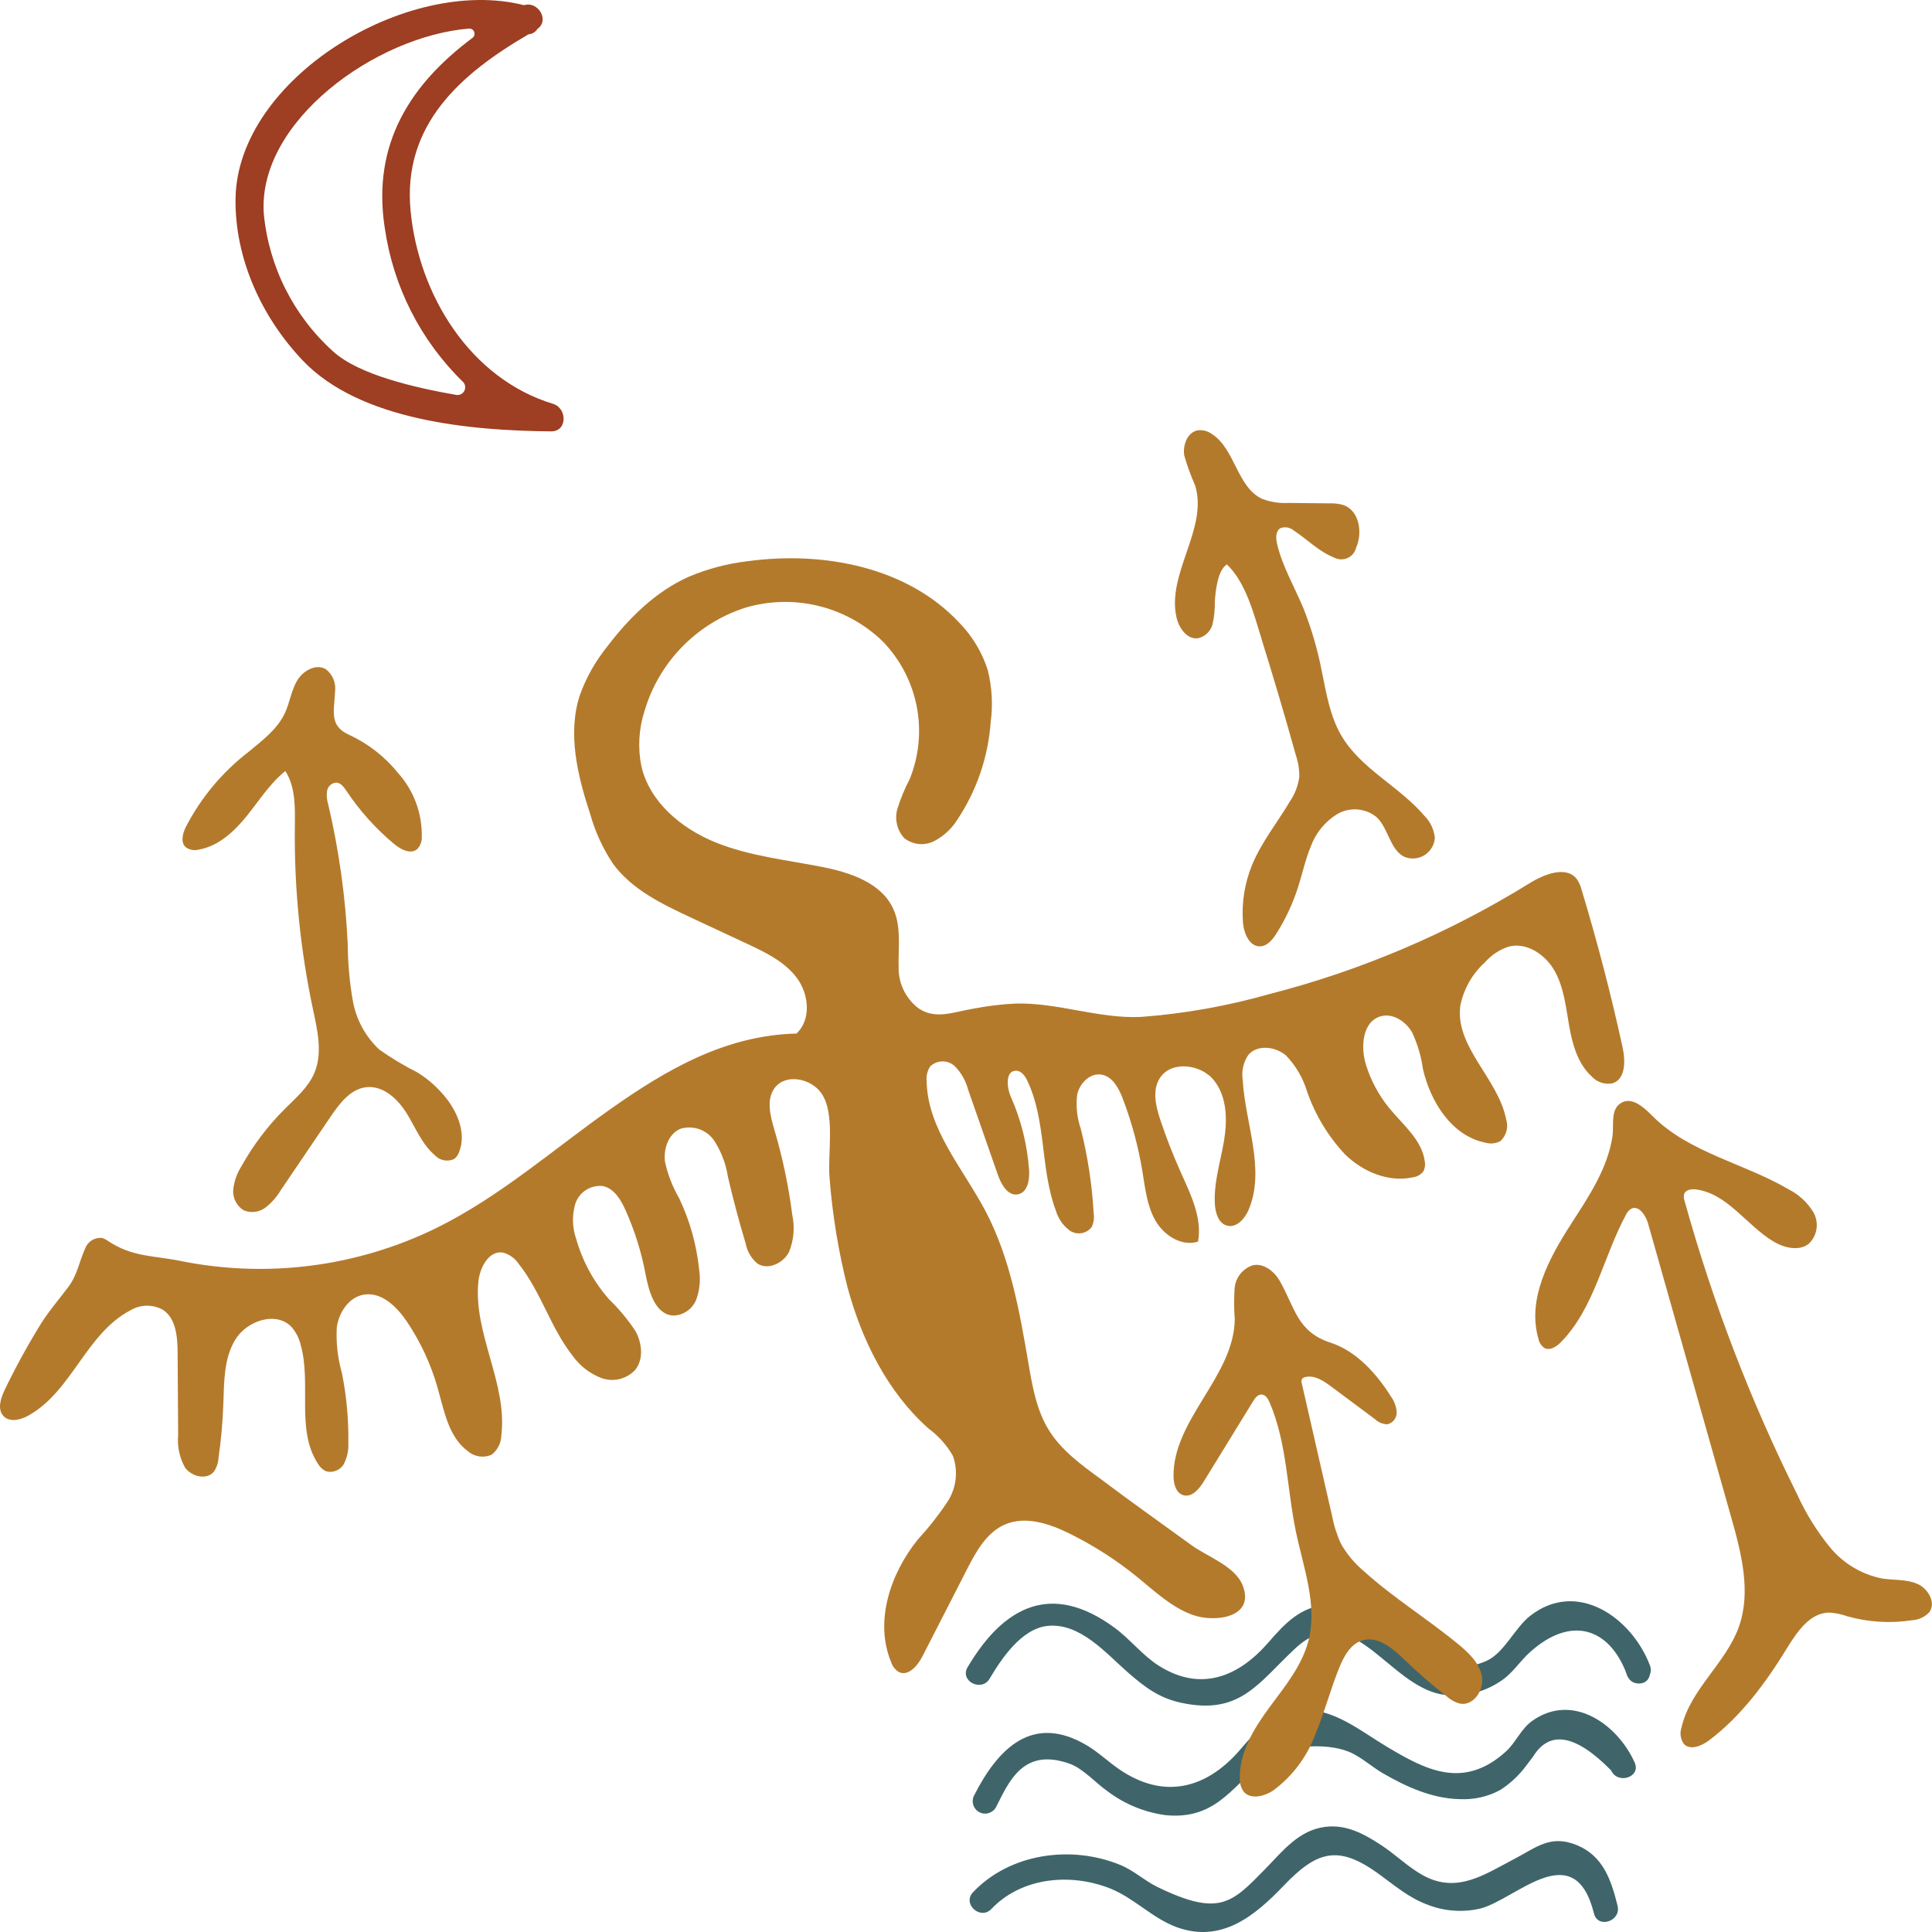
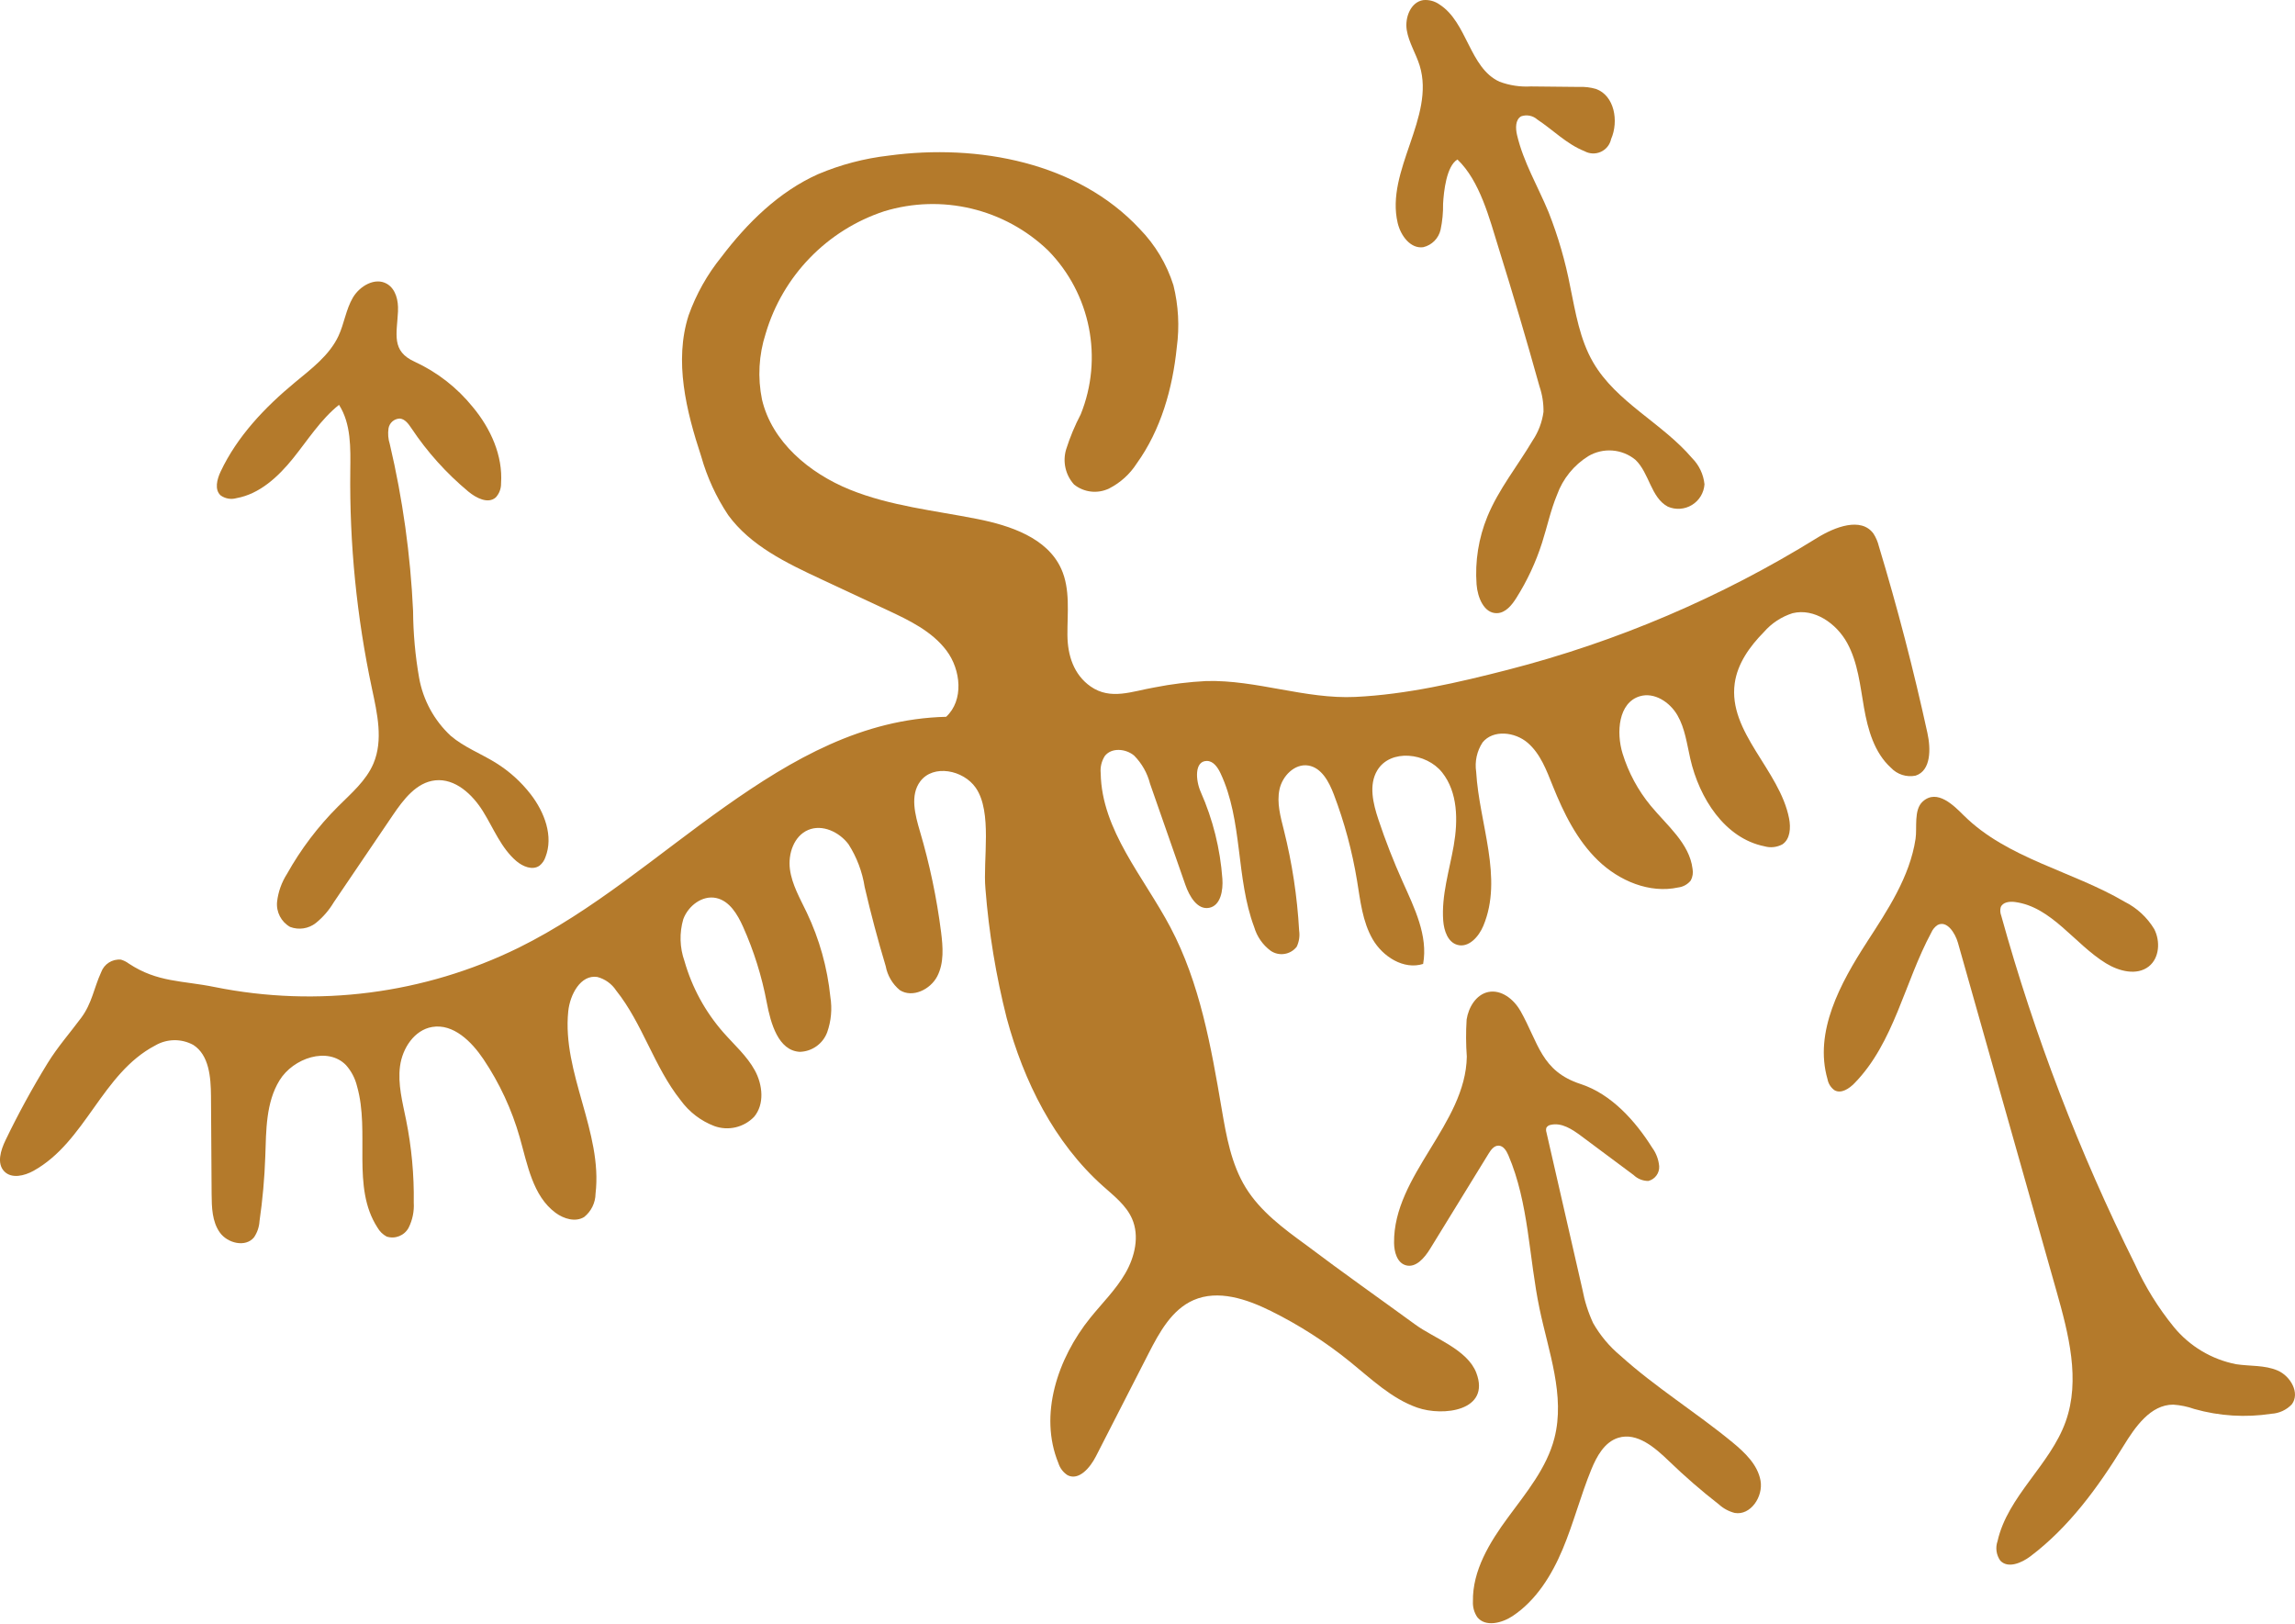
- <svg xmlns="http://www.w3.org/2000/svg" width="242.51" height="242.518" viewBox="0 0 242.51 242.518">
-   <g id="Group_81" data-name="Group 81" transform="translate(-733.435 -217)">
-     <g id="Group_739" data-name="Group 739" transform="translate(631.116 60.537)">
-       <path id="Path_10050" data-name="Path 10050" d="M384.993,371.391c-2.006,0-1.819,3.112.184,3.112S387,371.391,384.993,371.391Z" transform="translate(-77.131 -6.713)" fill="#3f656a" />
-       <path id="Path_10051" data-name="Path 10051" d="M294.374,359.312c-1.917,1.507-3.284,4.722-5.54,5.672-5.165,2.176-8.449-.64-12.018-3.514-2.3-1.855-4.7-3.7-7.826-3.552-3.4.161-5.4,2.36-7.471,4.737-3.748,4.311-8.491,6.235-13.762,2.886-2.041-1.3-3.59-3.333-5.546-4.766-7.88-5.785-13.876-2.728-18.434,4.97-1.023,1.73,1.75,3.155,2.768,1.435,1.466-2.475,3.989-6.275,7.258-6.621,4.1-.431,7.373,3.464,10.085,5.828,2.132,1.856,3.906,3.227,6.758,3.833,7.308,1.554,9.583-2.445,14.174-6.755,7.178-6.74,11.655,4.548,18.521,5.7a10.4,10.4,0,0,0,7.187-1.567c1.658-1.026,2.483-2.526,3.885-3.781,5.171-4.618,9.9-2.959,12.056,2.677.713,1.868,3.678.9,2.96-.979C307.131,359.482,300.255,354.686,294.374,359.312Z" transform="translate(0 0)" fill="#3f656a" />
-       <path id="Path_10052" data-name="Path 10052" d="M295.464,385.13c-1.458,1.026-2.078,2.734-3.357,3.889-5.347,4.826-10.111,2.243-14.888-.6-3.392-2.017-6.766-4.921-10.962-4.648-3.73.244-5.387,2.623-7.684,5.221-4.114,4.652-9.41,6.1-15.051,2.192-1.357-.939-2.55-2.094-3.974-2.942-6.781-4.04-11.148.281-14.2,6.32A1.56,1.56,0,0,0,228.115,396c1.658-3.277,3.434-7.532,9.245-5.47,1.7.6,3.32,2.467,4.8,3.487a15.522,15.522,0,0,0,7.243,2.971c6.014.58,8.116-3.16,12.034-6.607,2.53-2.227,7.972-2.538,10.912-1.378,1.518.6,2.9,1.892,4.311,2.711,2.933,1.706,6.216,3.2,9.677,3.263a9.6,9.6,0,0,0,5.133-1.179,12.532,12.532,0,0,0,2.944-2.68q.553-.728,1.106-1.45,3.115-5.1,9.813,1.7c.812,1.813,3.782.857,2.961-.979C306.146,385.589,300.519,381.573,295.464,385.13Z" transform="translate(-0.777 -12.674)" fill="#3f656a" />
-       <path id="Path_10053" data-name="Path 10053" d="M300.717,414.383c-3.331-1.377-5.094.289-7.936,1.768-3.626,1.885-7.055,4.314-11.248,2.09-1.959-1.036-3.559-2.677-5.411-3.88-2.131-1.387-4.3-2.59-6.941-2.286-3.381.392-5.4,3.06-7.612,5.316-4.166,4.25-5.725,6.022-13.527,2.232-1.62-.787-2.936-2.059-4.645-2.759-6.183-2.538-13.864-1.45-18.489,3.425-1.384,1.458.926,3.553,2.307,2.1,3.781-3.983,9.92-4.538,14.871-2.586,3.062,1.207,5.354,3.786,8.444,4.893,5.556,1.991,9.722-1.408,13.345-5.2,4.158-4.351,6.819-5.2,11.854-1.583,1.98,1.422,3.779,3.012,6.092,3.885a11.176,11.176,0,0,0,6.752.542c4.458-1.114,11.82-9.26,14.282.622.485,1.946,3.444.961,2.96-.979C305.013,418.751,304.011,415.743,300.717,414.383Z" transform="translate(-0.448 -26.3)" fill="#3f656a" />
-     </g>
-     <g id="Group_879" data-name="Group 879" transform="translate(657.466 37.977)">
-       <path id="Path_10165" data-name="Path 10165" d="M138.612,292.591a3.041,3.041,0,0,0-1.162-2.849c-1.245-.729-2.879.214-3.607,1.46s-.91,2.737-1.519,4.046c-.955,2.05-2.856,3.462-4.6,4.906a28.284,28.284,0,0,0-7.86,9.436c-.382.809-.658,1.892,0,2.5a1.949,1.949,0,0,0,1.676.3c2.452-.438,4.417-2.264,5.981-4.2s2.913-4.1,4.856-5.657c1.287,2.011,1.22,4.568,1.192,6.957a104.546,104.546,0,0,0,2.29,23.018c.563,2.63,1.208,5.45.161,7.925-.77,1.815-2.337,3.142-3.733,4.535a32.477,32.477,0,0,0-5.4,7.134,6.907,6.907,0,0,0-1.048,2.953,2.745,2.745,0,0,0,1.373,2.647,2.79,2.79,0,0,0,2.731-.416,8.2,8.2,0,0,0,1.886-2.179l6.243-9.21c1.122-1.653,2.493-3.465,4.477-3.68,2.106-.228,3.933,1.475,5.052,3.274s1.91,3.874,3.522,5.252a2.1,2.1,0,0,0,2.452.486,1.921,1.921,0,0,0,.617-.883c.88-2.215-.093-4.766-1.55-6.654a13.974,13.974,0,0,0-3.681-3.322,37.289,37.289,0,0,1-4.778-2.863,11.015,11.015,0,0,1-3.336-6.131,42.541,42.541,0,0,1-.637-7.067,96.532,96.532,0,0,0-2.457-17.613,3.7,3.7,0,0,1-.135-1.686,1.243,1.243,0,0,1,1.188-1.023c.552.047.923.566,1.231,1.027a31.247,31.247,0,0,0,6,6.68c.834.7,2.1,1.346,2.91.625a2.125,2.125,0,0,0,.556-1.482,11.653,11.653,0,0,0-2.982-8.061,17.073,17.073,0,0,0-6.124-4.782c-2.534-1.133-1.9-2.928-1.78-5.394" transform="translate(-20.589 -26.724)" fill="#b47a2b" />
-       <path id="Path_10166" data-name="Path 10166" d="M366.836,259.183q2.279,7.294,4.331,14.657a7.993,7.993,0,0,1,.426,2.705,7.143,7.143,0,0,1-1.156,3.04c-1.589,2.684-3.592,5.143-4.776,8.029a15.852,15.852,0,0,0-1.14,7.165c.1,1.377.795,3.091,2.175,3.034.9-.036,1.547-.847,2.027-1.605a25.373,25.373,0,0,0,2.716-5.823c.544-1.693.908-3.447,1.591-5.09a8.01,8.01,0,0,1,3.3-4.069,4.353,4.353,0,0,1,4.974.376c1.486,1.4,1.634,4.006,3.439,4.959a2.775,2.775,0,0,0,3.867-2.36,4.562,4.562,0,0,0-1.309-2.771c-3.161-3.712-8.013-5.9-10.457-10.122-1.4-2.411-1.853-5.233-2.415-7.963a43.975,43.975,0,0,0-2.291-7.9c-1.126-2.722-2.668-5.3-3.336-8.164-.163-.7-.189-1.618.445-1.971a1.725,1.725,0,0,1,1.705.344c1.673,1.1,3.114,2.606,4.979,3.341a1.923,1.923,0,0,0,2.615-.745,1.9,1.9,0,0,0,.2-.534c.826-1.9.35-4.6-1.6-5.294a5.435,5.435,0,0,0-1.765-.214l-5.109-.053a8.137,8.137,0,0,1-3.319-.5c-3.186-1.455-3.388-6.256-6.332-8.154a2.554,2.554,0,0,0-1.721-.468c-1.325.2-1.959,1.835-1.749,3.159a29.1,29.1,0,0,0,1.369,3.773c1.66,5.438-3.633,11.082-2.327,16.616.312,1.327,1.347,2.747,2.7,2.561a2.46,2.46,0,0,0,1.836-1.853,12.3,12.3,0,0,0,.262-2.742c.075-1.28.35-3.963,1.515-4.673,2.382,2.26,3.392,6.273,4.341,9.311" transform="translate(-132.528 0)" fill="#b47a2b" />
-       <path id="Path_10167" data-name="Path 10167" d="M446.435,408.21c-2.828,4.364-5.622,9.518-4.175,14.513a1.831,1.831,0,0,0,.75,1.168c.706.382,1.544-.18,2.1-.756,4.184-4.287,5.274-10.642,8.115-15.917a1.81,1.81,0,0,1,.664-.794c.97-.514,1.848.82,2.147,1.876l10.418,36.82c1.276,4.507,2.543,9.371.965,13.782-1.641,4.588-6.121,7.867-7.194,12.621a2.274,2.274,0,0,0,.283,2.059c.8.872,2.252.259,3.2-.457,4.066-3.075,7.135-7.278,9.8-11.62,1.258-2.045,2.878-4.4,5.28-4.4a8.314,8.314,0,0,1,2.232.462,19.192,19.192,0,0,0,8.136.5,3.216,3.216,0,0,0,2.16-.993c.9-1.187-.127-2.985-1.494-3.576s-2.925-.44-4.4-.668a11.329,11.329,0,0,1-6.576-3.934,30.451,30.451,0,0,1-4.106-6.629,206.013,206.013,0,0,1-14.131-36.837,1.435,1.435,0,0,1-.055-.876c.2-.541.922-.638,1.495-.562,3.89.5,6.287,4.429,9.631,6.481,1.376.844,3.264,1.329,4.529.327a3.248,3.248,0,0,0,.57-3.944,7.675,7.675,0,0,0-3.129-2.889c-5.57-3.267-12.4-4.561-16.983-9.106-1.026-1.017-2.814-2.868-4.346-1.488-.977.877-.583,2.775-.763,3.948-.605,4.018-2.967,7.554-5.131,10.893" transform="translate(-173.179 -75.66)" fill="#b47a2b" />
-       <path id="Path_10168" data-name="Path 10168" d="M368.987,433.968c-.689-1.217-2.018-2.259-3.386-1.972a3.347,3.347,0,0,0-2.282,2.9,28.723,28.723,0,0,0,.019,3.925c-.116,7.141-7.768,12.543-7.688,19.683.01.949.314,2.081,1.22,2.356,1.07.325,2-.77,2.582-1.721l6.19-10.072c.245-.4.576-.85,1.048-.841.509.007.832.536,1.029,1,2.183,5.089,2.166,10.82,3.3,16.238.949,4.536,2.725,9.177,1.569,13.665-.814,3.16-2.978,5.761-4.913,8.389s-3.756,5.606-3.7,8.867a2.714,2.714,0,0,0,.455,1.653c.85,1.079,2.593.648,3.739-.111a15.37,15.37,0,0,0,5.289-7.066c1.153-2.751,1.9-5.664,3.03-8.426.574-1.4,1.4-2.9,2.849-3.344,1.98-.608,3.876,1.034,5.365,2.475a65.823,65.823,0,0,0,5.264,4.565,3.943,3.943,0,0,0,1.671.9c1.683.294,3.031-1.731,2.728-3.412s-1.645-2.96-2.964-4.048c-3.852-3.172-8.135-5.808-11.837-9.154a12.6,12.6,0,0,1-2.886-3.444,14.92,14.92,0,0,1-1.129-3.54l-3.8-16.623a.756.756,0,0,1,0-.488.643.643,0,0,1,.457-.294c1.153-.269,2.274.478,3.226,1.186l5.525,4.115a2.257,2.257,0,0,0,1.555.629,1.512,1.512,0,0,0,1.151-1.556,3.876,3.876,0,0,0-.737-1.957c-1.776-2.827-4.321-5.671-7.553-6.725-4.2-1.369-4.437-4.316-6.385-7.759" transform="translate(-132.374 -94.151)" fill="#b47a2b" />
-       <path id="Path_10169" data-name="Path 10169" d="M188.762,314.586c-.014-2.37.322-4.86-.658-7.016-1.479-3.262-5.373-4.567-8.887-5.263-4.521-.895-9.177-1.366-13.447-3.1s-8.232-5.036-9.284-9.524a13.718,13.718,0,0,1,.387-6.955A19.392,19.392,0,0,1,169.388,269.8a17.6,17.6,0,0,1,17.341,4.141,16.121,16.121,0,0,1,3.44,17.312,22.775,22.775,0,0,0-1.537,3.689,3.874,3.874,0,0,0,.835,3.727,3.489,3.489,0,0,0,3.716.41,7.515,7.515,0,0,0,2.9-2.628,25.315,25.315,0,0,0,4.238-12.284,17.452,17.452,0,0,0-.355-6.554,14.974,14.974,0,0,0-3.573-5.965c-6.523-7-17.029-9.016-26.511-7.736a27.056,27.056,0,0,0-7.469,1.963c-4.138,1.854-7.481,5.146-10.221,8.76a21.048,21.048,0,0,0-3.453,6.148c-1.554,4.835-.261,10.09,1.326,14.914a21.951,21.951,0,0,0,2.852,6.2c2.37,3.243,6.167,5.067,9.806,6.765l6.99,3.263c2.319,1.082,4.733,2.24,6.27,4.286s1.842,5.261-.035,7c-8.815.214-16.172,4.413-23.373,9.5s-13.9,11-21.808,14.9a50.322,50.322,0,0,1-32.121,4.148c-3.38-.693-6.036-.471-9.063-2.476a2.641,2.641,0,0,0-.831-.418,2.027,2.027,0,0,0-2.094,1.333c-.777,1.7-.955,3.268-2.107,4.814-1.2,1.611-2.494,3.077-3.557,4.806a90.94,90.94,0,0,0-4.435,8.12c-.514,1.067-.959,2.478-.123,3.317.777.781,2.11.458,3.073-.076,5.524-3.068,7.215-10.286,12.859-13.243a4.084,4.084,0,0,1,4.036-.056c1.661,1.074,1.848,3.392,1.861,5.374q.032,5.184.067,10.37a7,7,0,0,0,.865,4.067c.816,1.149,2.726,1.607,3.616.518a3.4,3.4,0,0,0,.581-1.7,63,63,0,0,0,.611-6.831c.1-2.767.057-5.707,1.51-8.063s5.09-3.583,7.021-1.6a5.177,5.177,0,0,1,1.16,2.215c1.408,4.9-.61,10.678,2.163,14.95a2.439,2.439,0,0,0,.972.952,1.954,1.954,0,0,0,2.322-.934,5.235,5.235,0,0,0,.541-2.649,41.15,41.15,0,0,0-.812-8.747,17.448,17.448,0,0,1-.64-5.675c.252-1.9,1.511-3.824,3.4-4.142,2.229-.376,4.158,1.533,5.419,3.409a29.119,29.119,0,0,1,3.83,8.253c.824,2.893,1.374,6.2,3.8,7.981a2.8,2.8,0,0,0,3.013.437,3.211,3.211,0,0,0,1.2-2.463c.77-6.493-3.548-12.764-2.884-19.269.181-1.77,1.313-3.9,3.072-3.631a3.418,3.418,0,0,1,1.994,1.432c2.8,3.505,4.01,8.071,6.805,11.579a7.846,7.846,0,0,0,3.574,2.742,3.964,3.964,0,0,0,4.2-.979c1.119-1.331.913-3.378.079-4.905a23.586,23.586,0,0,0-3.322-4,19.549,19.549,0,0,1-4.117-7.551,7.211,7.211,0,0,1-.122-4.435,3.259,3.259,0,0,1,3.486-2.225c1.4.307,2.235,1.718,2.822,3.025a35.775,35.775,0,0,1,2.508,8.008c.42,2.23,1.224,5.093,3.489,5.219a3.179,3.179,0,0,0,2.9-2.064,7.6,7.6,0,0,0,.336-3.736,27.134,27.134,0,0,0-2.5-8.921,15.8,15.8,0,0,1-1.777-4.569c-.216-1.628.419-3.516,1.932-4.155a3.794,3.794,0,0,1,4.258,1.512,11.751,11.751,0,0,1,1.709,4.522q.975,4.209,2.222,8.354a4.321,4.321,0,0,0,1.485,2.534c1.333.862,3.236-.052,3.964-1.463a7.982,7.982,0,0,0,.4-4.668,67.685,67.685,0,0,0-2.235-10.644c-.52-1.756-1.064-3.816.034-5.281,1.377-1.837,4.551-1.21,5.861.674,1.788,2.57.746,7.637,1.028,10.682a81.309,81.309,0,0,0,2.247,13.662c1.8,6.671,5.006,13.134,10.16,17.736a10.977,10.977,0,0,1,3.083,3.458,6.536,6.536,0,0,1-.7,5.753,38.95,38.95,0,0,1-3.713,4.723c-3.451,4.282-5.46,10.265-3.368,15.352a2.326,2.326,0,0,0,.98,1.281c1.193.594,2.372-.8,2.98-1.991l5.573-10.889c1.142-2.231,2.452-4.623,4.745-5.626,2.6-1.136,5.618-.115,8.163,1.145a45.108,45.108,0,0,1,8.4,5.384c2.231,1.808,4.366,3.874,7.075,4.827,2.748.965,7.786.343,6.244-3.681-.942-2.465-4.457-3.644-6.43-5.082-3.846-2.8-7.747-5.547-11.545-8.415-2.387-1.738-4.837-3.546-6.387-6.062-1.532-2.487-2.051-5.447-2.541-8.328-1.121-6.577-2.3-13.277-5.414-19.177-2.816-5.334-7.271-10.255-7.37-16.287a2.867,2.867,0,0,1,.431-1.816,2.235,2.235,0,0,1,3.1-.049,6.5,6.5,0,0,1,1.684,2.975l3.733,10.684c.422,1.208,1.268,2.678,2.523,2.428,1.208-.242,1.476-1.84,1.388-3.07a27.557,27.557,0,0,0-2.288-9.171c-.54-1.22-.687-3.277.648-3.277.684,0,1.149.68,1.441,1.3,2.375,5.041,1.6,11.055,3.564,16.272a4.78,4.78,0,0,0,1.74,2.493,2.033,2.033,0,0,0,2.749-.43,2.965,2.965,0,0,0,.256-1.713,56.483,56.483,0,0,0-1.612-10.607,9.664,9.664,0,0,1-.464-4.3c.3-1.424,1.606-2.758,3.044-2.527,1.4.227,2.184,1.71,2.691,3.039a47.144,47.144,0,0,1,2.46,9.13c.348,2.115.571,4.318,1.644,6.177s3.293,3.266,5.337,2.619c.54-2.985-.92-5.92-2.162-8.688a70.3,70.3,0,0,1-2.563-6.565c-.566-1.7-1.043-3.665-.119-5.2,1.384-2.3,5.185-1.88,6.852.223s1.686,5.07,1.228,7.716-1.313,5.271-1.113,7.948c.08,1.049.48,2.264,1.49,2.553,1.2.344,2.269-.86,2.749-2.009,2.122-5.079-.436-10.784-.758-16.28a4.447,4.447,0,0,1,.68-3.1c1.119-1.374,3.423-1.111,4.766.045a11.185,11.185,0,0,1,2.646,4.547,22.165,22.165,0,0,0,4.792,7.9c2.232,2.154,5.439,3.5,8.469,2.843a2,2,0,0,0,1.32-.741,1.876,1.876,0,0,0,.187-1.236c-.33-2.692-2.7-4.574-4.424-6.669a16.129,16.129,0,0,1-2.967-5.51c-.691-2.245-.432-5.374,1.818-6.049,1.534-.462,3.177.618,3.979,2.006a16.089,16.089,0,0,1,1.359,4.592c.952,4.169,3.643,8.412,7.833,9.254a2.53,2.53,0,0,0,1.9-.2,2.63,2.63,0,0,0,.709-2.741c-1-5.119-6.459-9.1-5.745-14.272a9.986,9.986,0,0,1,3.083-5.42,6.7,6.7,0,0,1,3.029-1.988c2.295-.565,4.651,1.081,5.779,3.158s1.364,4.5,1.773,6.825,1.092,4.761,2.843,6.346a2.81,2.81,0,0,0,2.611.837c1.637-.53,1.615-2.832,1.247-4.512q-2.178-9.967-5.134-19.742a4.361,4.361,0,0,0-.568-1.322c-1.3-1.78-4.084-.706-5.958.456a117.677,117.677,0,0,1-32.693,13.929,81,81,0,0,1-16.087,2.861c-5.318.25-10.445-1.819-15.763-1.679a38.041,38.041,0,0,0-5.447.671c-2.39.411-4.654,1.379-6.768-.1a6.34,6.34,0,0,1-2.45-5.41" transform="translate(0 -14.45)" fill="#b47a2b" />
-     </g>
-     <g id="Group_834" data-name="Group 834" transform="translate(485.931 -143.245)">
-       <g id="Group_833" data-name="Group 833" transform="translate(277.069 360.245)">
-         <path id="Path_10164" data-name="Path 10164" d="M277.071,385.175c-.105,7.535,3.279,14.885,8.414,20.3,7.2,7.586,21.148,8.835,31.189,8.918,2.091.016,2.03-2.911.26-3.452-10.436-3.172-16.871-13.684-17.889-24.2-1.053-10.861,6.331-17.25,14.8-22.191a1.409,1.409,0,0,0,1.113-.666c1.577-1.1.071-3.54-1.675-2.988C298.54,357.15,277.282,370.164,277.071,385.175Zm18.741,3.726a33.577,33.577,0,0,0,9.775,19.247.968.968,0,0,1-.817,1.668c-5.166-.9-12.2-2.516-15.412-5.423a26.653,26.653,0,0,1-8.742-17.333c-.793-11.549,14-22.26,25.762-23.229a.652.652,0,0,1,.426,1.177c-7.642,5.708-12.669,13.181-10.995,23.892Z" transform="translate(-277.069 -360.245)" fill="#9e3e22" />
-       </g>
+ <svg xmlns="http://www.w3.org/2000/svg" width="328.732" height="232.5" viewBox="0 0 328.732 232.5">
+   <g id="Group_96" data-name="Group 96" transform="translate(-733.435 -271)">
+     <g id="Group_879" data-name="Group 879" transform="translate(733.435 271)">
+       <path id="Path_10165" data-name="Path 10165" d="M145.418,293.694c.072-1.461-.312-3.122-1.576-3.862-1.687-.989-3.9.29-4.889,1.979s-1.233,3.71-2.059,5.484c-1.3,2.779-3.871,4.693-6.231,6.65-4.309,3.568-8.274,7.727-10.655,12.791-.518,1.1-.892,2.565,0,3.391a2.642,2.642,0,0,0,2.272.4c3.324-.593,5.988-3.069,8.108-5.7s3.948-5.556,6.583-7.668c1.745,2.727,1.654,6.191,1.616,9.43a141.714,141.714,0,0,0,3.1,31.2c.763,3.565,1.638,7.388.218,10.742-1.044,2.46-3.168,4.259-5.061,6.148a44.021,44.021,0,0,0-7.325,9.671,9.362,9.362,0,0,0-1.42,4,3.72,3.72,0,0,0,1.861,3.588,3.782,3.782,0,0,0,3.7-.564,11.117,11.117,0,0,0,2.556-2.954l8.463-12.485c1.521-2.24,3.379-4.7,6.069-4.988,2.854-.309,5.332,2,6.848,4.439s2.59,5.252,4.774,7.119c.929.792,2.333,1.371,3.324.658a2.6,2.6,0,0,0,.837-1.2c1.193-3-.126-6.46-2.1-9.019a18.942,18.942,0,0,0-4.989-4.5c-2.14-1.332-4.559-2.243-6.477-3.881a14.931,14.931,0,0,1-4.521-8.311,57.664,57.664,0,0,1-.864-9.58,130.855,130.855,0,0,0-3.331-23.875,5.018,5.018,0,0,1-.183-2.285,1.685,1.685,0,0,1,1.61-1.387c.748.064,1.252.767,1.669,1.392a42.355,42.355,0,0,0,8.138,9.054c1.13.942,2.846,1.824,3.945.848a2.88,2.88,0,0,0,.754-2.009c.278-3.972-1.494-7.87-4.042-10.927a23.142,23.142,0,0,0-8.3-6.482c-3.435-1.536-2.576-3.969-2.413-7.312" transform="translate(-88.412 -249.174)" fill="#b47a2b" />
+       <path id="Path_10166" data-name="Path 10166" d="M370.7,268.483q3.089,9.887,5.87,19.868a10.838,10.838,0,0,1,.578,3.667,9.682,9.682,0,0,1-1.567,4.121c-2.154,3.638-4.869,6.972-6.473,10.884a21.486,21.486,0,0,0-1.545,9.712c.14,1.867,1.077,4.189,2.948,4.113,1.217-.049,2.1-1.149,2.747-2.176a34.4,34.4,0,0,0,3.681-7.894c.737-2.3,1.231-4.673,2.156-6.9a10.857,10.857,0,0,1,4.467-5.516,5.9,5.9,0,0,1,6.742.51c2.014,1.9,2.215,5.43,4.662,6.723a3.761,3.761,0,0,0,5.242-3.2,6.184,6.184,0,0,0-1.775-3.756c-4.284-5.031-10.862-8-14.175-13.72-1.9-3.268-2.512-7.094-3.274-10.794a59.608,59.608,0,0,0-3.105-10.708c-1.526-3.69-3.617-7.181-4.522-11.066-.221-.955-.256-2.193.6-2.672a2.339,2.339,0,0,1,2.312.466c2.268,1.5,4.222,3.533,6.749,4.529a2.605,2.605,0,0,0,3.816-1.734c1.12-2.572.474-6.235-2.169-7.176a7.368,7.368,0,0,0-2.393-.29l-6.925-.071a11.029,11.029,0,0,1-4.5-.678c-4.319-1.973-4.592-8.48-8.583-11.053a3.463,3.463,0,0,0-2.333-.634c-1.8.269-2.656,2.487-2.37,4.282s1.325,3.378,1.856,5.115c2.25,7.372-4.924,15.022-3.155,22.524.423,1.8,1.826,3.724,3.659,3.471a3.334,3.334,0,0,0,2.489-2.512,16.665,16.665,0,0,0,.355-3.717c.1-1.735.474-5.373,2.054-6.335,3.229,3.063,4.6,8.5,5.884,12.621" transform="translate(-156.061 -233.023)" fill="#b47a2b" />
+       <path id="Path_10167" data-name="Path 10167" d="M448.06,413.661c-3.833,5.915-7.622,12.9-5.659,19.673a2.482,2.482,0,0,0,1.016,1.583c.957.518,2.093-.243,2.851-1.025,5.671-5.812,7.15-14.426,11-21.577a2.453,2.453,0,0,1,.9-1.077c1.314-.7,2.5,1.112,2.911,2.542L475.2,463.692c1.729,6.11,3.448,12.7,1.308,18.682-2.225,6.219-8.3,10.665-9.752,17.108a3.082,3.082,0,0,0,.383,2.792c1.09,1.182,3.053.351,4.334-.619,5.512-4.168,9.671-9.866,13.29-15.751,1.7-2.772,3.9-5.968,7.157-5.965a11.268,11.268,0,0,1,3.025.627,26.016,26.016,0,0,0,11.029.68A4.36,4.36,0,0,0,508.9,479.9c1.217-1.609-.172-4.047-2.025-4.847s-3.965-.6-5.959-.906A15.357,15.357,0,0,1,492,468.813a41.279,41.279,0,0,1-5.566-8.986,279.253,279.253,0,0,1-19.155-49.935,1.944,1.944,0,0,1-.075-1.188c.27-.733,1.249-.865,2.026-.762,5.273.683,8.522,6,13.055,8.785,1.865,1.144,4.424,1.8,6.139.443,1.528-1.214,1.663-3.611.773-5.347a10.4,10.4,0,0,0-4.241-3.916c-7.551-4.429-16.8-6.182-23.021-12.343-1.39-1.378-3.815-3.888-5.892-2.017-1.324,1.189-.79,3.761-1.034,5.351-.82,5.447-4.022,10.24-6.955,14.766" transform="translate(-180.628 -278.748)" fill="#b47a2b" />
+       <path id="Path_10168" data-name="Path 10168" d="M373.729,434.686c-.935-1.649-2.736-3.062-4.59-2.673-1.736.368-2.82,2.184-3.093,3.935a38.938,38.938,0,0,0,.026,5.32c-.158,9.68-10.53,17-10.421,26.681.014,1.287.425,2.82,1.654,3.194,1.45.441,2.707-1.043,3.5-2.333l8.391-13.652c.333-.545.781-1.152,1.421-1.14.69.009,1.127.727,1.4,1.359,2.959,6.9,2.937,14.667,4.475,22.011,1.286,6.149,3.693,12.44,2.127,18.524-1.1,4.283-4.038,7.809-6.66,11.372s-5.092,7.6-5.011,12.02a3.679,3.679,0,0,0,.617,2.24c1.152,1.462,3.516.879,5.068-.15,3.371-2.24,5.605-5.85,7.169-9.579s2.571-7.677,4.107-11.422c.777-1.9,1.9-3.929,3.862-4.532,2.685-.824,5.254,1.4,7.273,3.355a89.252,89.252,0,0,0,7.135,6.189,5.346,5.346,0,0,0,2.265,1.22c2.281.4,4.109-2.346,3.7-4.625s-2.23-4.012-4.018-5.487c-5.221-4.3-11.027-7.873-16.046-12.409a17.083,17.083,0,0,1-3.913-4.669,20.225,20.225,0,0,1-1.531-4.8L377.477,452.1a1.025,1.025,0,0,1,0-.662.872.872,0,0,1,.62-.4c1.563-.364,3.083.648,4.372,1.608q3.744,2.79,7.489,5.577a3.06,3.06,0,0,0,2.108.853,2.05,2.05,0,0,0,1.56-2.11,5.255,5.255,0,0,0-1-2.653c-2.407-3.832-5.857-7.687-10.238-9.117-5.687-1.856-6.014-5.85-8.655-10.518" transform="translate(-155.968 -289.923)" fill="#b47a2b" />
+       <path id="Path_10169" data-name="Path 10169" d="M228.865,332.731c-.019-3.212.437-6.588-.892-9.511-2.006-4.422-7.284-6.191-12.047-7.134-6.128-1.213-12.439-1.851-18.228-4.2s-11.159-6.827-12.584-12.911a18.6,18.6,0,0,1,.525-9.427A26.287,26.287,0,0,1,202.6,272.024a23.853,23.853,0,0,1,23.506,5.614,21.853,21.853,0,0,1,4.663,23.467,30.874,30.874,0,0,0-2.083,5,5.251,5.251,0,0,0,1.132,5.052,4.73,4.73,0,0,0,5.037.556,10.187,10.187,0,0,0,3.93-3.562c3.468-4.824,5.145-10.742,5.745-16.652a23.656,23.656,0,0,0-.481-8.884,20.3,20.3,0,0,0-4.844-8.086c-8.842-9.49-23.083-12.221-35.937-10.486a36.675,36.675,0,0,0-10.124,2.661c-5.609,2.514-10.14,6.975-13.855,11.874a28.531,28.531,0,0,0-4.681,8.334c-2.106,6.554-.353,13.678,1.8,20.217a29.755,29.755,0,0,0,3.865,8.405c3.212,4.4,8.359,6.869,13.292,9.171q4.738,2.214,9.476,4.424c3.143,1.466,6.416,3.036,8.5,5.809s2.5,7.131-.048,9.487c-11.95.291-21.922,5.982-31.683,12.883s-18.846,14.909-29.562,20.2a68.213,68.213,0,0,1-43.541,5.622c-4.582-.939-8.182-.639-12.285-3.356a3.579,3.579,0,0,0-1.126-.567,2.747,2.747,0,0,0-2.839,1.806c-1.053,2.3-1.3,4.43-2.856,6.525-1.623,2.184-3.381,4.172-4.822,6.514a123.256,123.256,0,0,0-6.012,11.006c-.7,1.446-1.3,3.358-.166,4.5,1.054,1.059,2.86.621,4.165-.1,7.488-4.159,9.78-13.943,17.431-17.951a5.536,5.536,0,0,1,5.47-.076c2.251,1.456,2.5,4.6,2.523,7.285q.044,7.028.091,14.056c.014,1.908.066,3.955,1.172,5.513s3.695,2.179,4.9.7a4.6,4.6,0,0,0,.787-2.31,85.4,85.4,0,0,0,.828-9.26c.131-3.751.077-7.736,2.047-10.929s6.9-4.857,9.517-2.168a7.018,7.018,0,0,1,1.572,3c1.909,6.637-.827,14.475,2.932,20.266a3.307,3.307,0,0,0,1.318,1.29,2.649,2.649,0,0,0,3.147-1.267,7.1,7.1,0,0,0,.734-3.591,55.782,55.782,0,0,0-1.1-11.857c-.512-2.542-1.208-5.122-.867-7.692s2.048-5.184,4.607-5.615c3.022-.51,5.636,2.078,7.346,4.622a39.472,39.472,0,0,1,5.192,11.187c1.117,3.921,1.863,8.4,5.146,10.818,1.176.865,2.843,1.359,4.085.593a4.352,4.352,0,0,0,1.629-3.339c1.044-8.8-4.809-17.3-3.91-26.12.245-2.4,1.779-5.29,4.164-4.922a4.633,4.633,0,0,1,2.7,1.941c3.795,4.751,5.435,10.94,9.225,15.7a10.635,10.635,0,0,0,4.844,3.717,5.373,5.373,0,0,0,5.688-1.327c1.516-1.8,1.237-4.579.107-6.649s-2.947-3.658-4.5-5.426a26.5,26.5,0,0,1-5.58-10.235,9.776,9.776,0,0,1-.165-6.012c.713-1.913,2.732-3.457,4.725-3.016,1.895.416,3.03,2.329,3.825,4.1a48.494,48.494,0,0,1,3.4,10.855c.569,3.022,1.659,6.9,4.729,7.075a4.309,4.309,0,0,0,3.929-2.8,10.3,10.3,0,0,0,.455-5.065,36.78,36.78,0,0,0-3.383-12.092c-.958-2.011-2.116-3.987-2.409-6.194s.568-4.766,2.619-5.632c2.027-.854,4.449.293,5.772,2.05a15.928,15.928,0,0,1,2.316,6.13q1.322,5.706,3.011,11.324a5.857,5.857,0,0,0,2.013,3.436c1.807,1.168,4.386-.071,5.374-1.983s.815-4.195.546-6.327a91.747,91.747,0,0,0-3.029-14.428c-.7-2.38-1.442-5.173.046-7.159,1.866-2.49,6.169-1.641,7.945.913,2.423,3.483,1.011,10.352,1.393,14.48a110.218,110.218,0,0,0,3.046,18.519c2.437,9.043,6.786,17.8,13.772,24.042,1.574,1.406,3.331,2.753,4.18,4.688,1.091,2.49.408,5.445-.95,7.8s-3.328,4.287-5.033,6.4c-4.679,5.8-7.4,13.915-4.565,20.811a3.153,3.153,0,0,0,1.329,1.736c1.617.805,3.215-1.09,4.039-2.7l7.554-14.761c1.549-3.024,3.324-6.267,6.432-7.626,3.528-1.54,7.615-.156,11.065,1.551a61.143,61.143,0,0,1,11.381,7.3c3.024,2.451,5.919,5.251,9.591,6.543,3.725,1.309,10.554.465,8.464-4.989-1.277-3.341-6.042-4.939-8.716-6.889-5.214-3.8-10.5-7.519-15.649-11.407-3.236-2.356-6.556-4.807-8.658-8.218-2.076-3.371-2.78-7.384-3.445-11.289-1.52-8.916-3.116-18-7.339-25.995-3.818-7.23-9.856-13.9-9.99-22.077a3.886,3.886,0,0,1,.585-2.461c.952-1.241,3-1.071,4.2-.067a8.806,8.806,0,0,1,2.283,4.032l5.06,14.483c.572,1.638,1.719,3.63,3.42,3.291,1.638-.328,2-2.495,1.881-4.162a37.354,37.354,0,0,0-3.1-12.432c-.733-1.654-.932-4.442.879-4.442.927,0,1.557.922,1.953,1.759,3.22,6.833,2.173,14.986,4.831,22.057a6.479,6.479,0,0,0,2.358,3.379,2.756,2.756,0,0,0,3.726-.583,4.02,4.02,0,0,0,.347-2.322,76.563,76.563,0,0,0-2.185-14.379c-.48-1.913-1.037-3.9-.629-5.829s2.178-3.738,4.127-3.426c1.9.308,2.96,2.318,3.648,4.119a63.907,63.907,0,0,1,3.335,12.377c.472,2.867.775,5.853,2.229,8.373s4.464,4.427,7.235,3.55c.732-4.046-1.247-8.024-2.93-11.778a95.3,95.3,0,0,1-3.474-8.9c-.768-2.305-1.414-4.968-.161-7.05,1.876-3.119,7.029-2.549,9.289.3s2.285,6.873,1.664,10.459-1.78,7.145-1.509,10.774c.109,1.422.65,3.069,2.02,3.461,1.623.467,3.076-1.165,3.726-2.723,2.877-6.885-.59-14.618-1.027-22.069a6.028,6.028,0,0,1,.922-4.207c1.517-1.863,4.639-1.507,6.46.061s2.693,3.935,3.587,6.164c1.566,3.9,3.47,7.782,6.5,10.7s7.373,4.749,11.481,3.854a2.71,2.71,0,0,0,1.79-1,2.543,2.543,0,0,0,.254-1.675c-.448-3.65-3.657-6.2-6-9.039a21.863,21.863,0,0,1-4.022-7.47c-.936-3.044-.586-7.285,2.464-8.2,2.08-.626,4.306.838,5.393,2.719s1.359,4.105,1.842,6.225c1.29,5.651,4.938,11.4,10.618,12.544a3.43,3.43,0,0,0,2.572-.276c1.13-.751,1.221-2.38.961-3.716-1.358-6.939-8.756-12.34-7.788-19.346.391-2.84,2.166-5.306,4.179-7.347a9.086,9.086,0,0,1,4.106-2.7c3.111-.766,6.3,1.465,7.834,4.28s1.848,6.1,2.4,9.251,1.481,6.454,3.853,8.6a3.809,3.809,0,0,0,3.54,1.134c2.219-.718,2.19-3.838,1.69-6.116q-2.953-13.511-6.959-26.761a5.911,5.911,0,0,0-.77-1.791c-1.761-2.413-5.536-.957-8.076.618A159.518,159.518,0,0,1,291.92,337.7c-7.069,1.82-14.513,3.534-21.807,3.878-7.209.339-14.159-2.465-21.368-2.275a51.568,51.568,0,0,0-7.383.91c-3.239.557-6.309,1.87-9.174-.131-2.424-1.691-3.3-4.481-3.321-7.334" transform="translate(-75.969 -241.756)" fill="#b47a2b" />
    </g>
  </g>
</svg>
